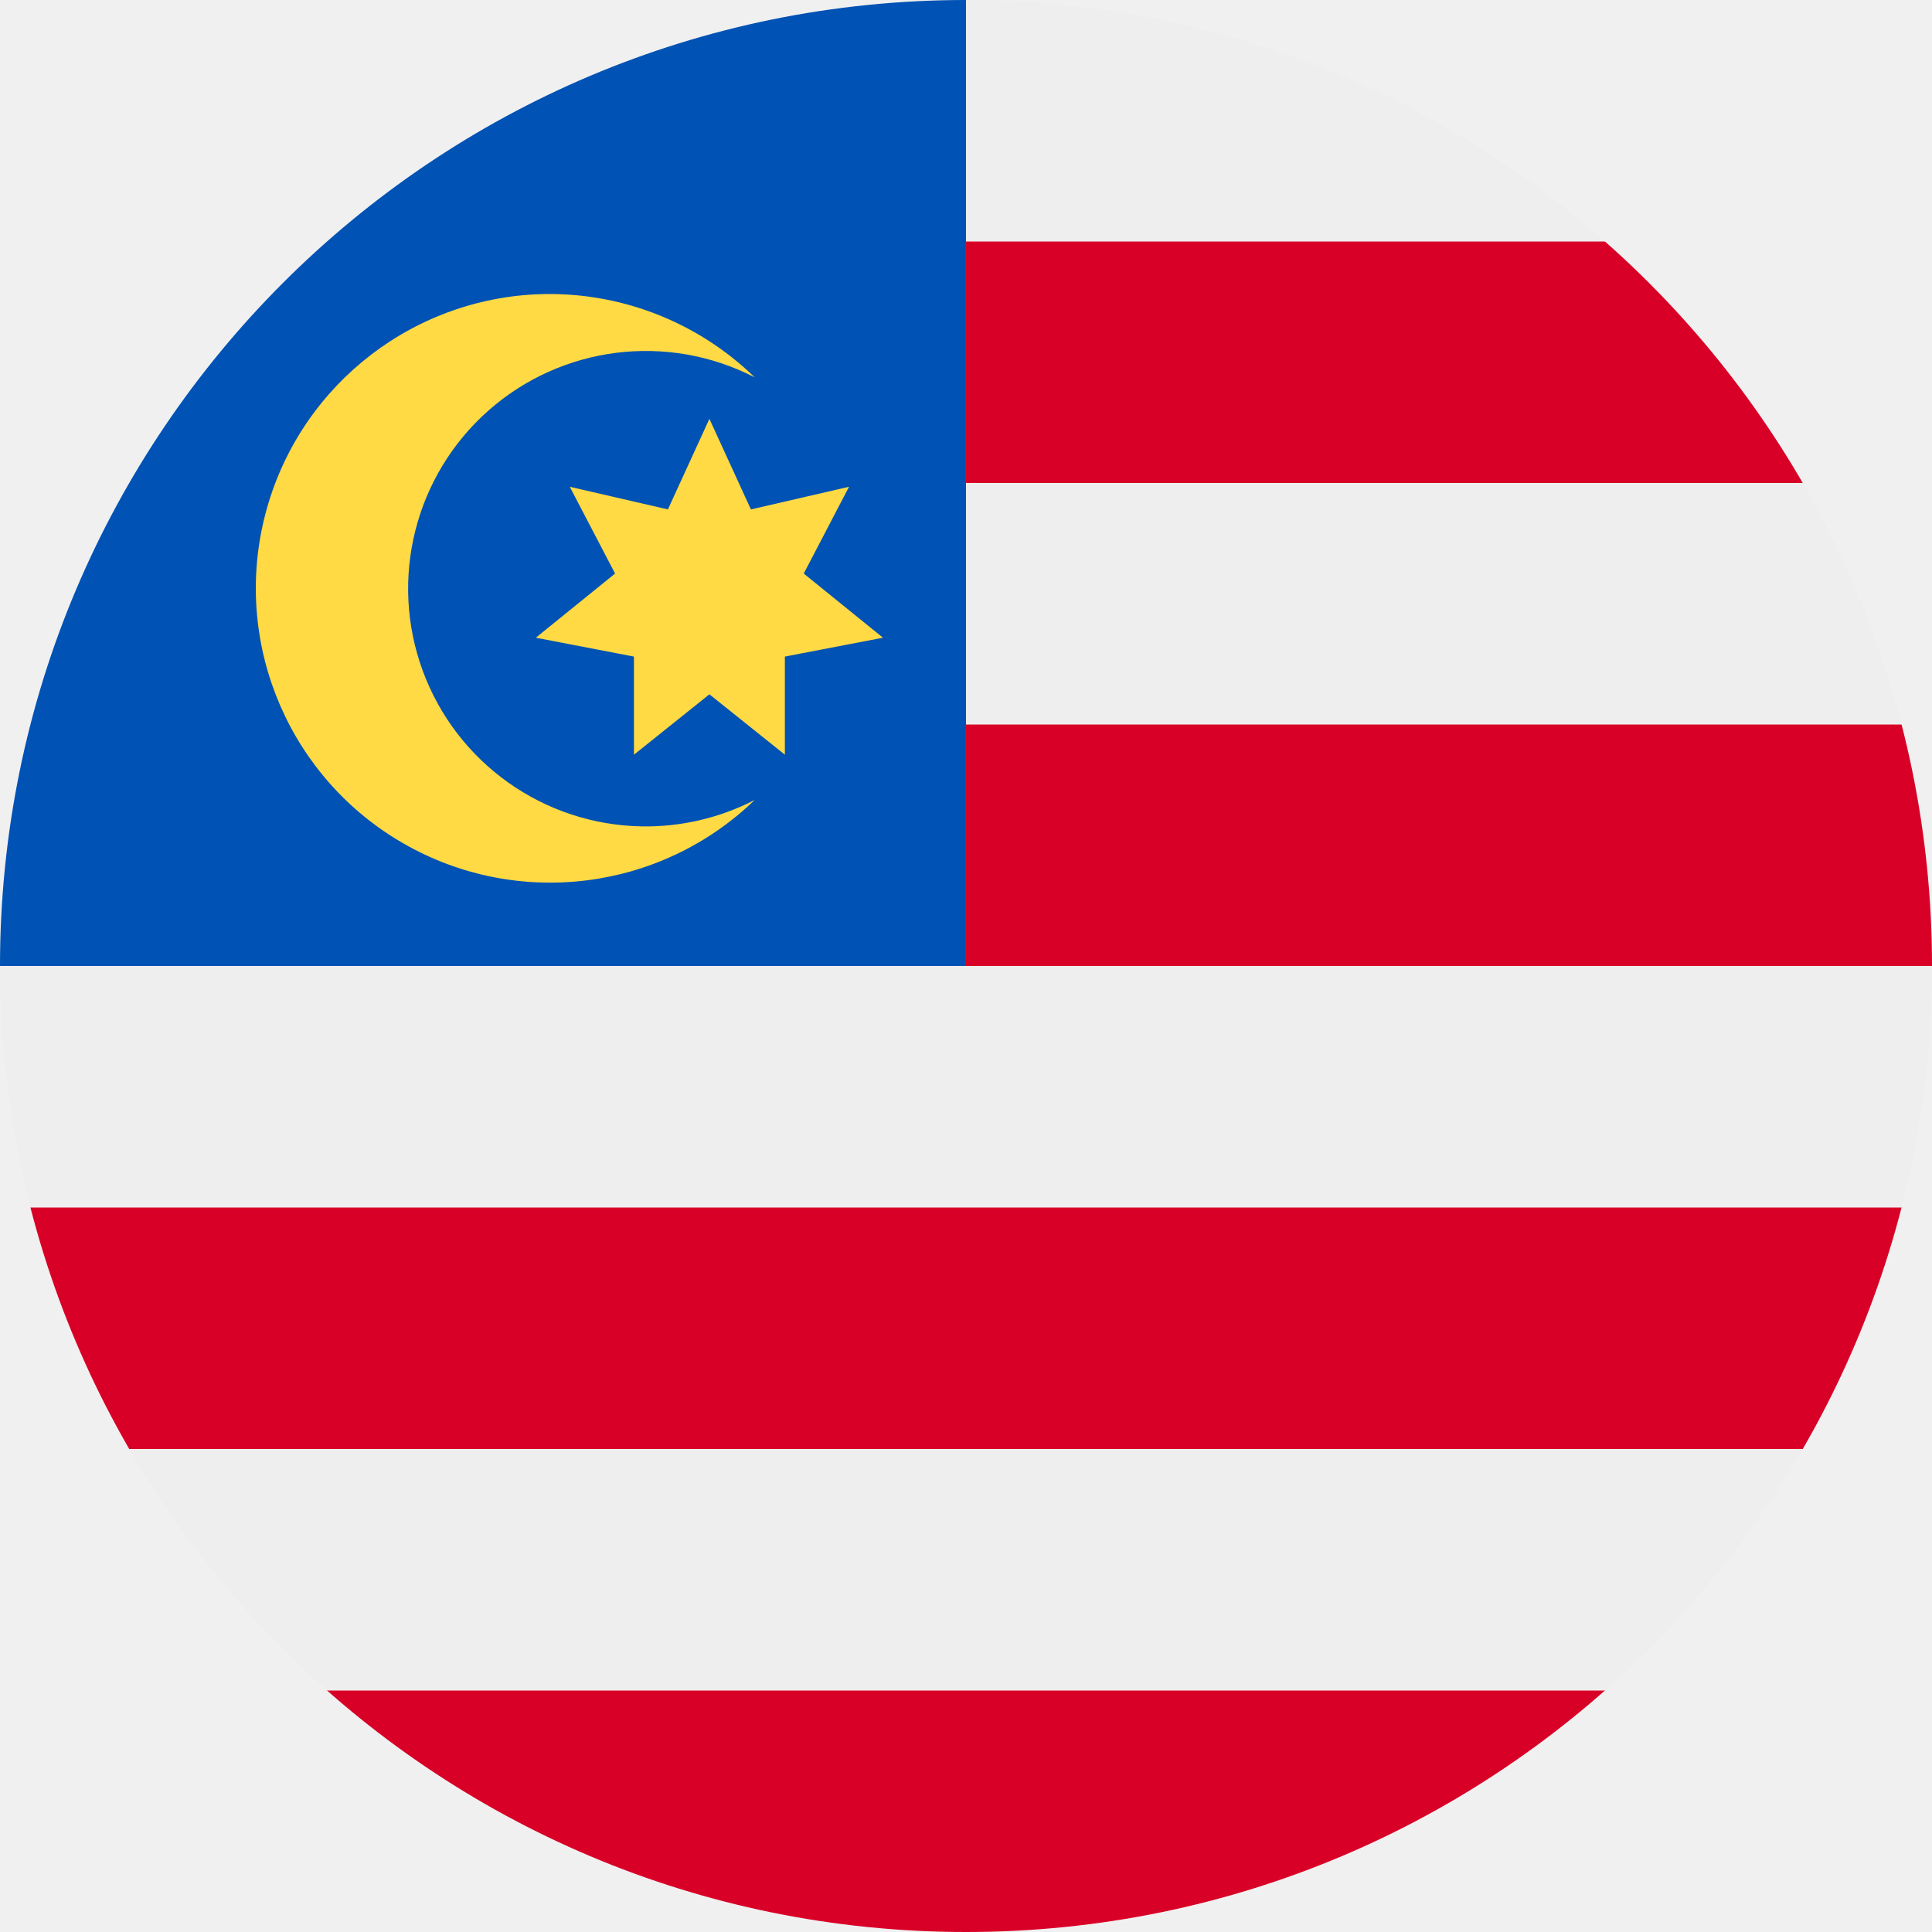
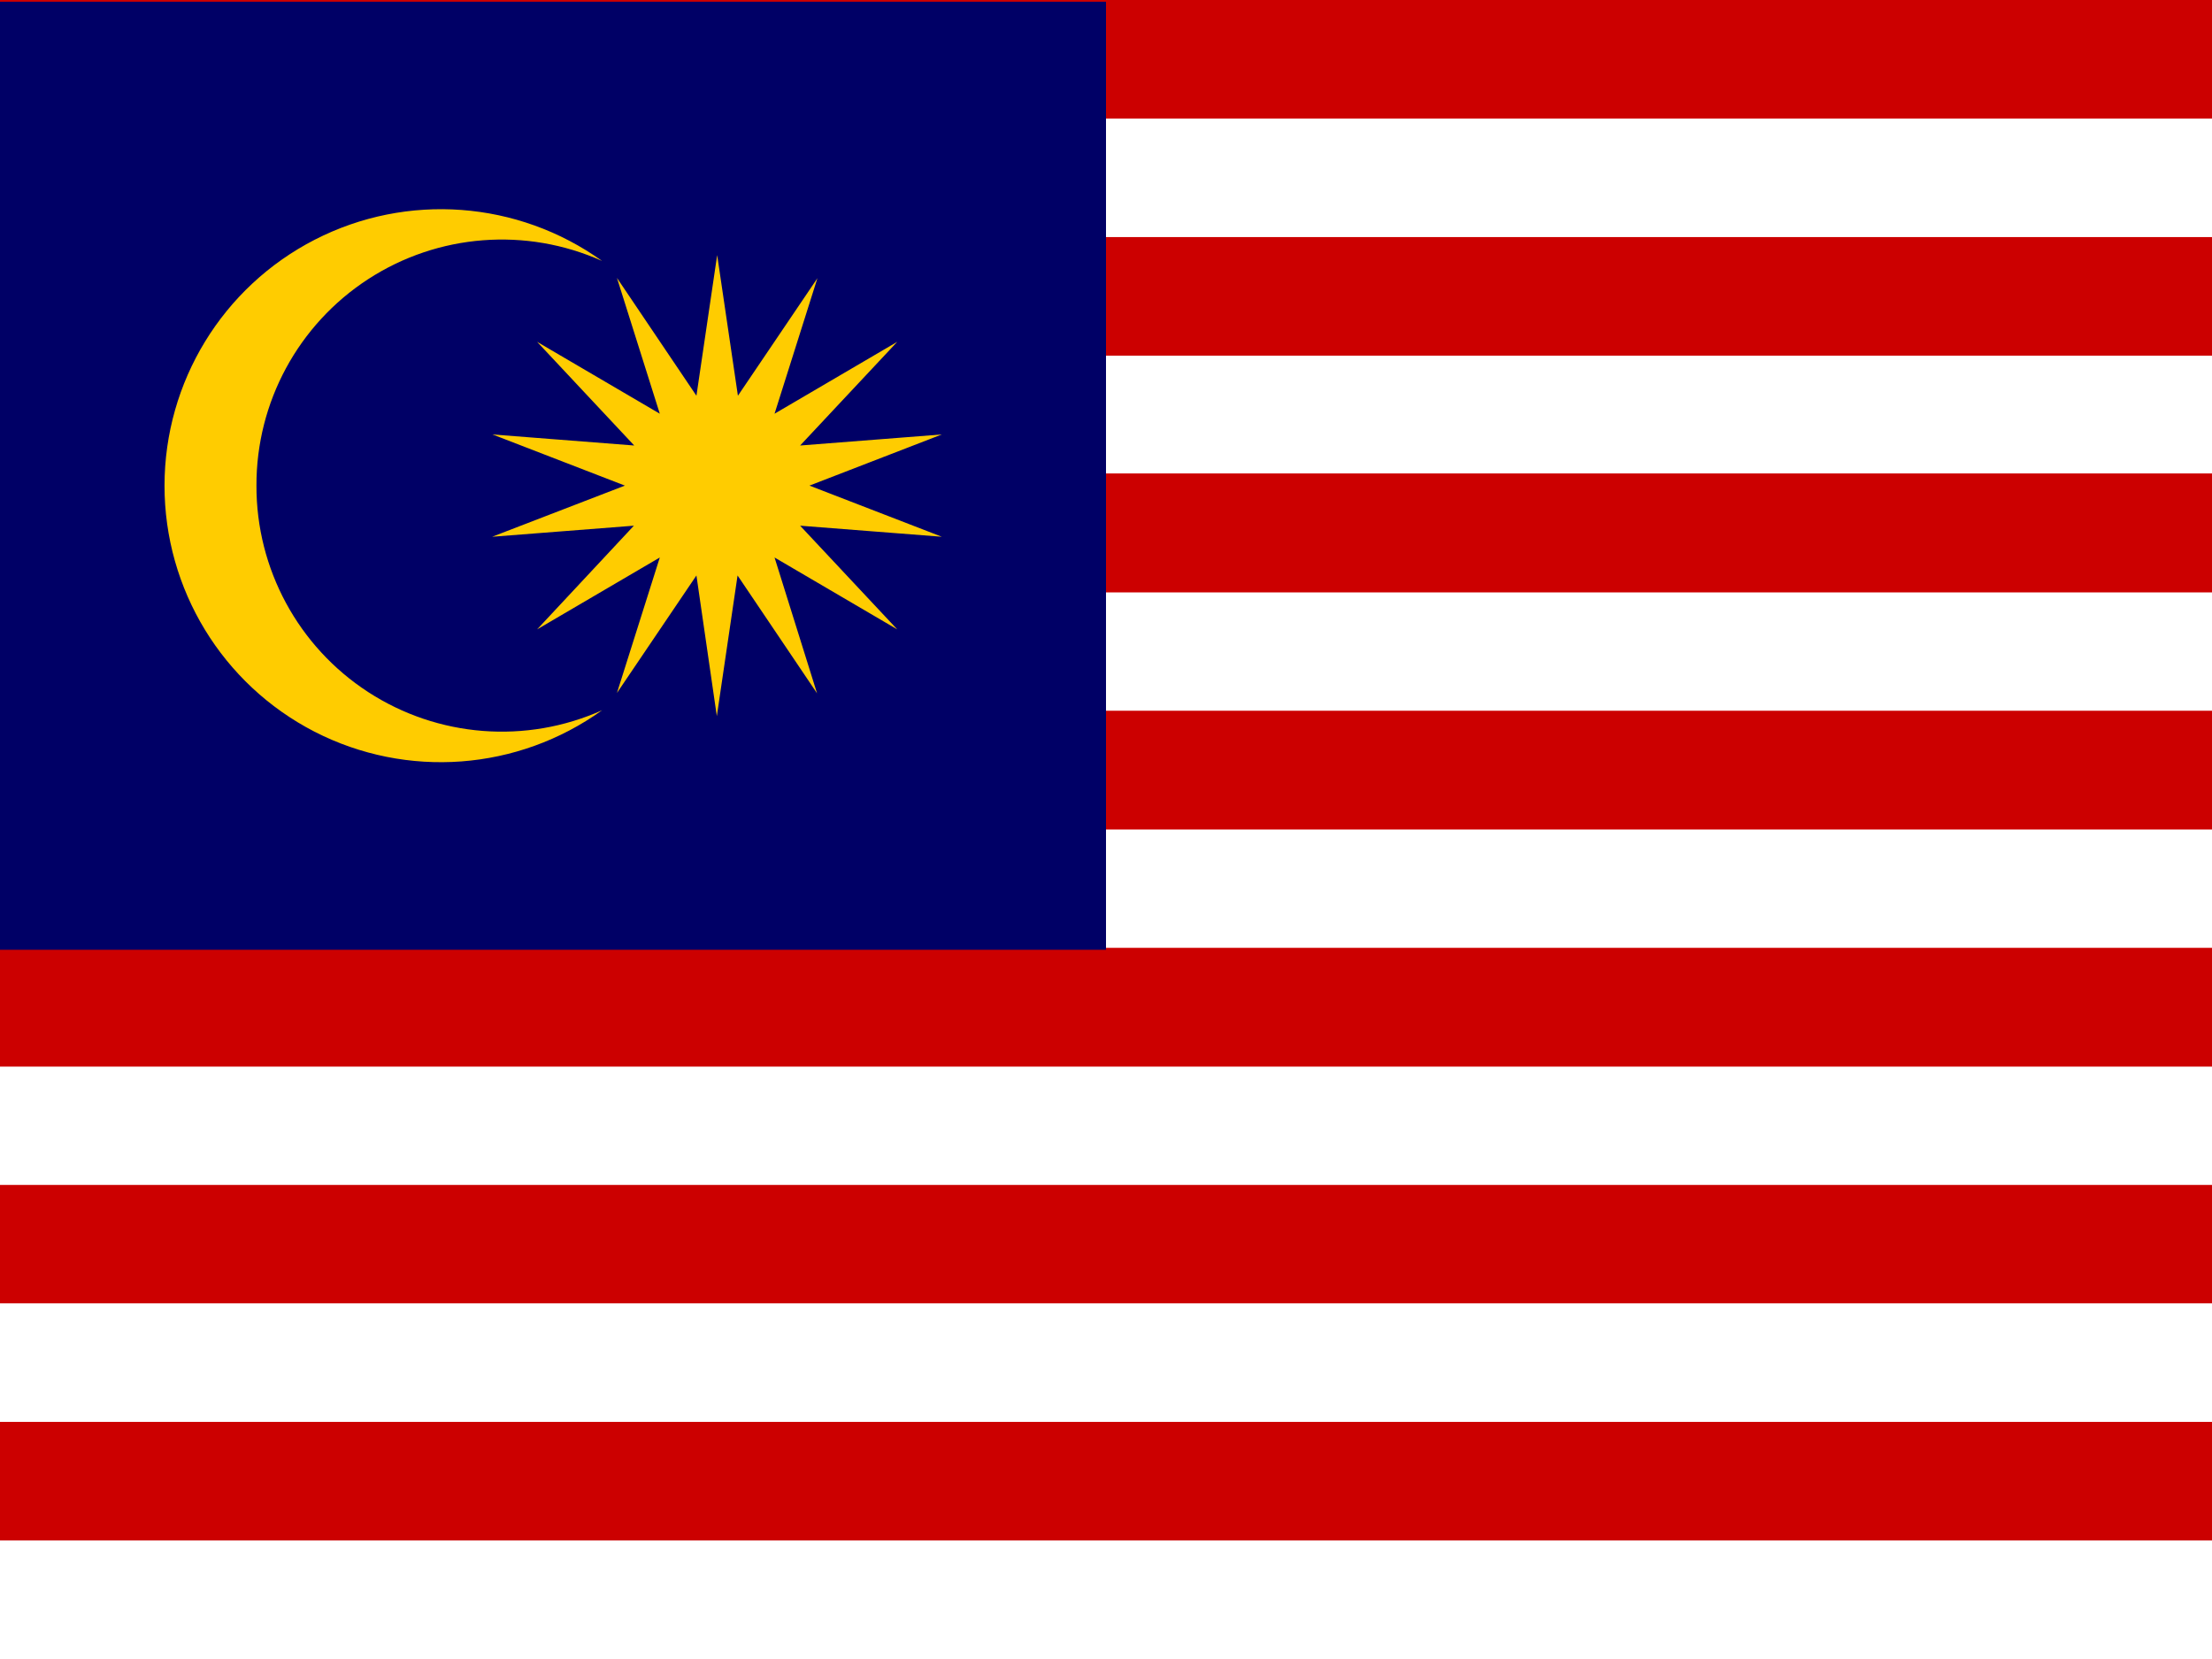
- <svg xmlns="http://www.w3.org/2000/svg" width="512" height="512" viewBox="0 0 512 512">
-   <mask id="a">
-     <circle cx="256" cy="256" r="256" fill="#fff" />
-   </mask>
-   <g mask="url(#a)">
-     <path fill="#eee" d="M256 0h256v64l-32 32 32 32v64l-32 32 32 32v64l-32 32 32 32v64l-256 32L0 448v-64l32-32-32-32v-64z" />
-     <path fill="#d80027" d="M224 64h288v64H224Zm0 128h288v64H256ZM0 320h512v64H0Zm0 128h512v64H0Z" />
-     <path fill="#0052b4" d="M0 0h256v256H0Z" />
-     <path fill="#ffda44" d="M142 78a78 78 0 1 0 58 134 63 63 0 0 1-30 7 63 63 0 1 1 30-119 78 78 0 0 0-58-22m46 33-11 24-26-6 12 23-21 17 26 5v26l20-16 20 16v-26l26-5-21-17 12-23-26 6z" />
+ <svg xmlns="http://www.w3.org/2000/svg" id="flag-icons-my" viewBox="0 0 640 480">
+   <g clip-path="url(#my-a)">
+     <path fill="#C00" d="M0 0h640v480H0z" />
+     <path fill="#C00" d="M0 0h640v34.3H0z" />
+     <path fill="#fff" d="M0 34.3h640v34.3H0z" />
+     <path fill="#C00" d="M0 68.6h640v34.3H0z" />
+     <path fill="#fff" d="M0 102.9h640V137H0z" />
+     <path fill="#C00" d="M0 137.1h640v34.3H0z" />
+     <path fill="#fff" d="M0 171.4h640v34.3H0z" />
+     <path fill="#C00" d="M0 205.7h640V240H0z" />
+     <path fill="#fff" d="M0 240h640v34.3H0z" />
+     <path fill="#C00" d="M0 274.3h640v34.3H0z" />
+     <path fill="#fff" d="M0 308.6h640v34.3H0z" />
+     <path fill="#C00" d="M0 342.9h640V377H0z" />
+     <path fill="#fff" d="M0 377.1h640v34.3H0z" />
+     <path fill="#C00" d="M0 411.4h640v34.3H0z" />
+     <path fill="#fff" d="M0 445.7h640V480H0z" />
+     <path fill="#006" d="M0 .5h320v274.3H0z" />
+     <path fill="#FC0" d="m207.5 73.8 6 40.7 23-34-12.4 39.2 35.5-20.8-28.1 30 41-3.2-38.3 14.8 38.3 14.8-41-3.2 28.1 30-35.5-20.8 12.3 39.3-23-34.1-6 40.7-5.9-40.7-23 34 12.4-39.2-35.5 20.8 28-30-41 3.2 38.4-14.8-38.3-14.8 41 3.2-28.1-30 35.5 20.8-12.4-39.3 23 34.1zm-33.3 1.7a71 71 0 0 0-100 65 71 71 0 0 0 100 65 80 80 0 0 1-83.2 6.2 80 80 0 0 1-43.4-71.2 80 80 0 0 1 126.6-65" />
  </g>
+   <defs>
+     <clipPath id="my-a">
+       <path fill="#fff" d="M0 0h640v480H0z" />
+     </clipPath>
+   </defs>
</svg>
